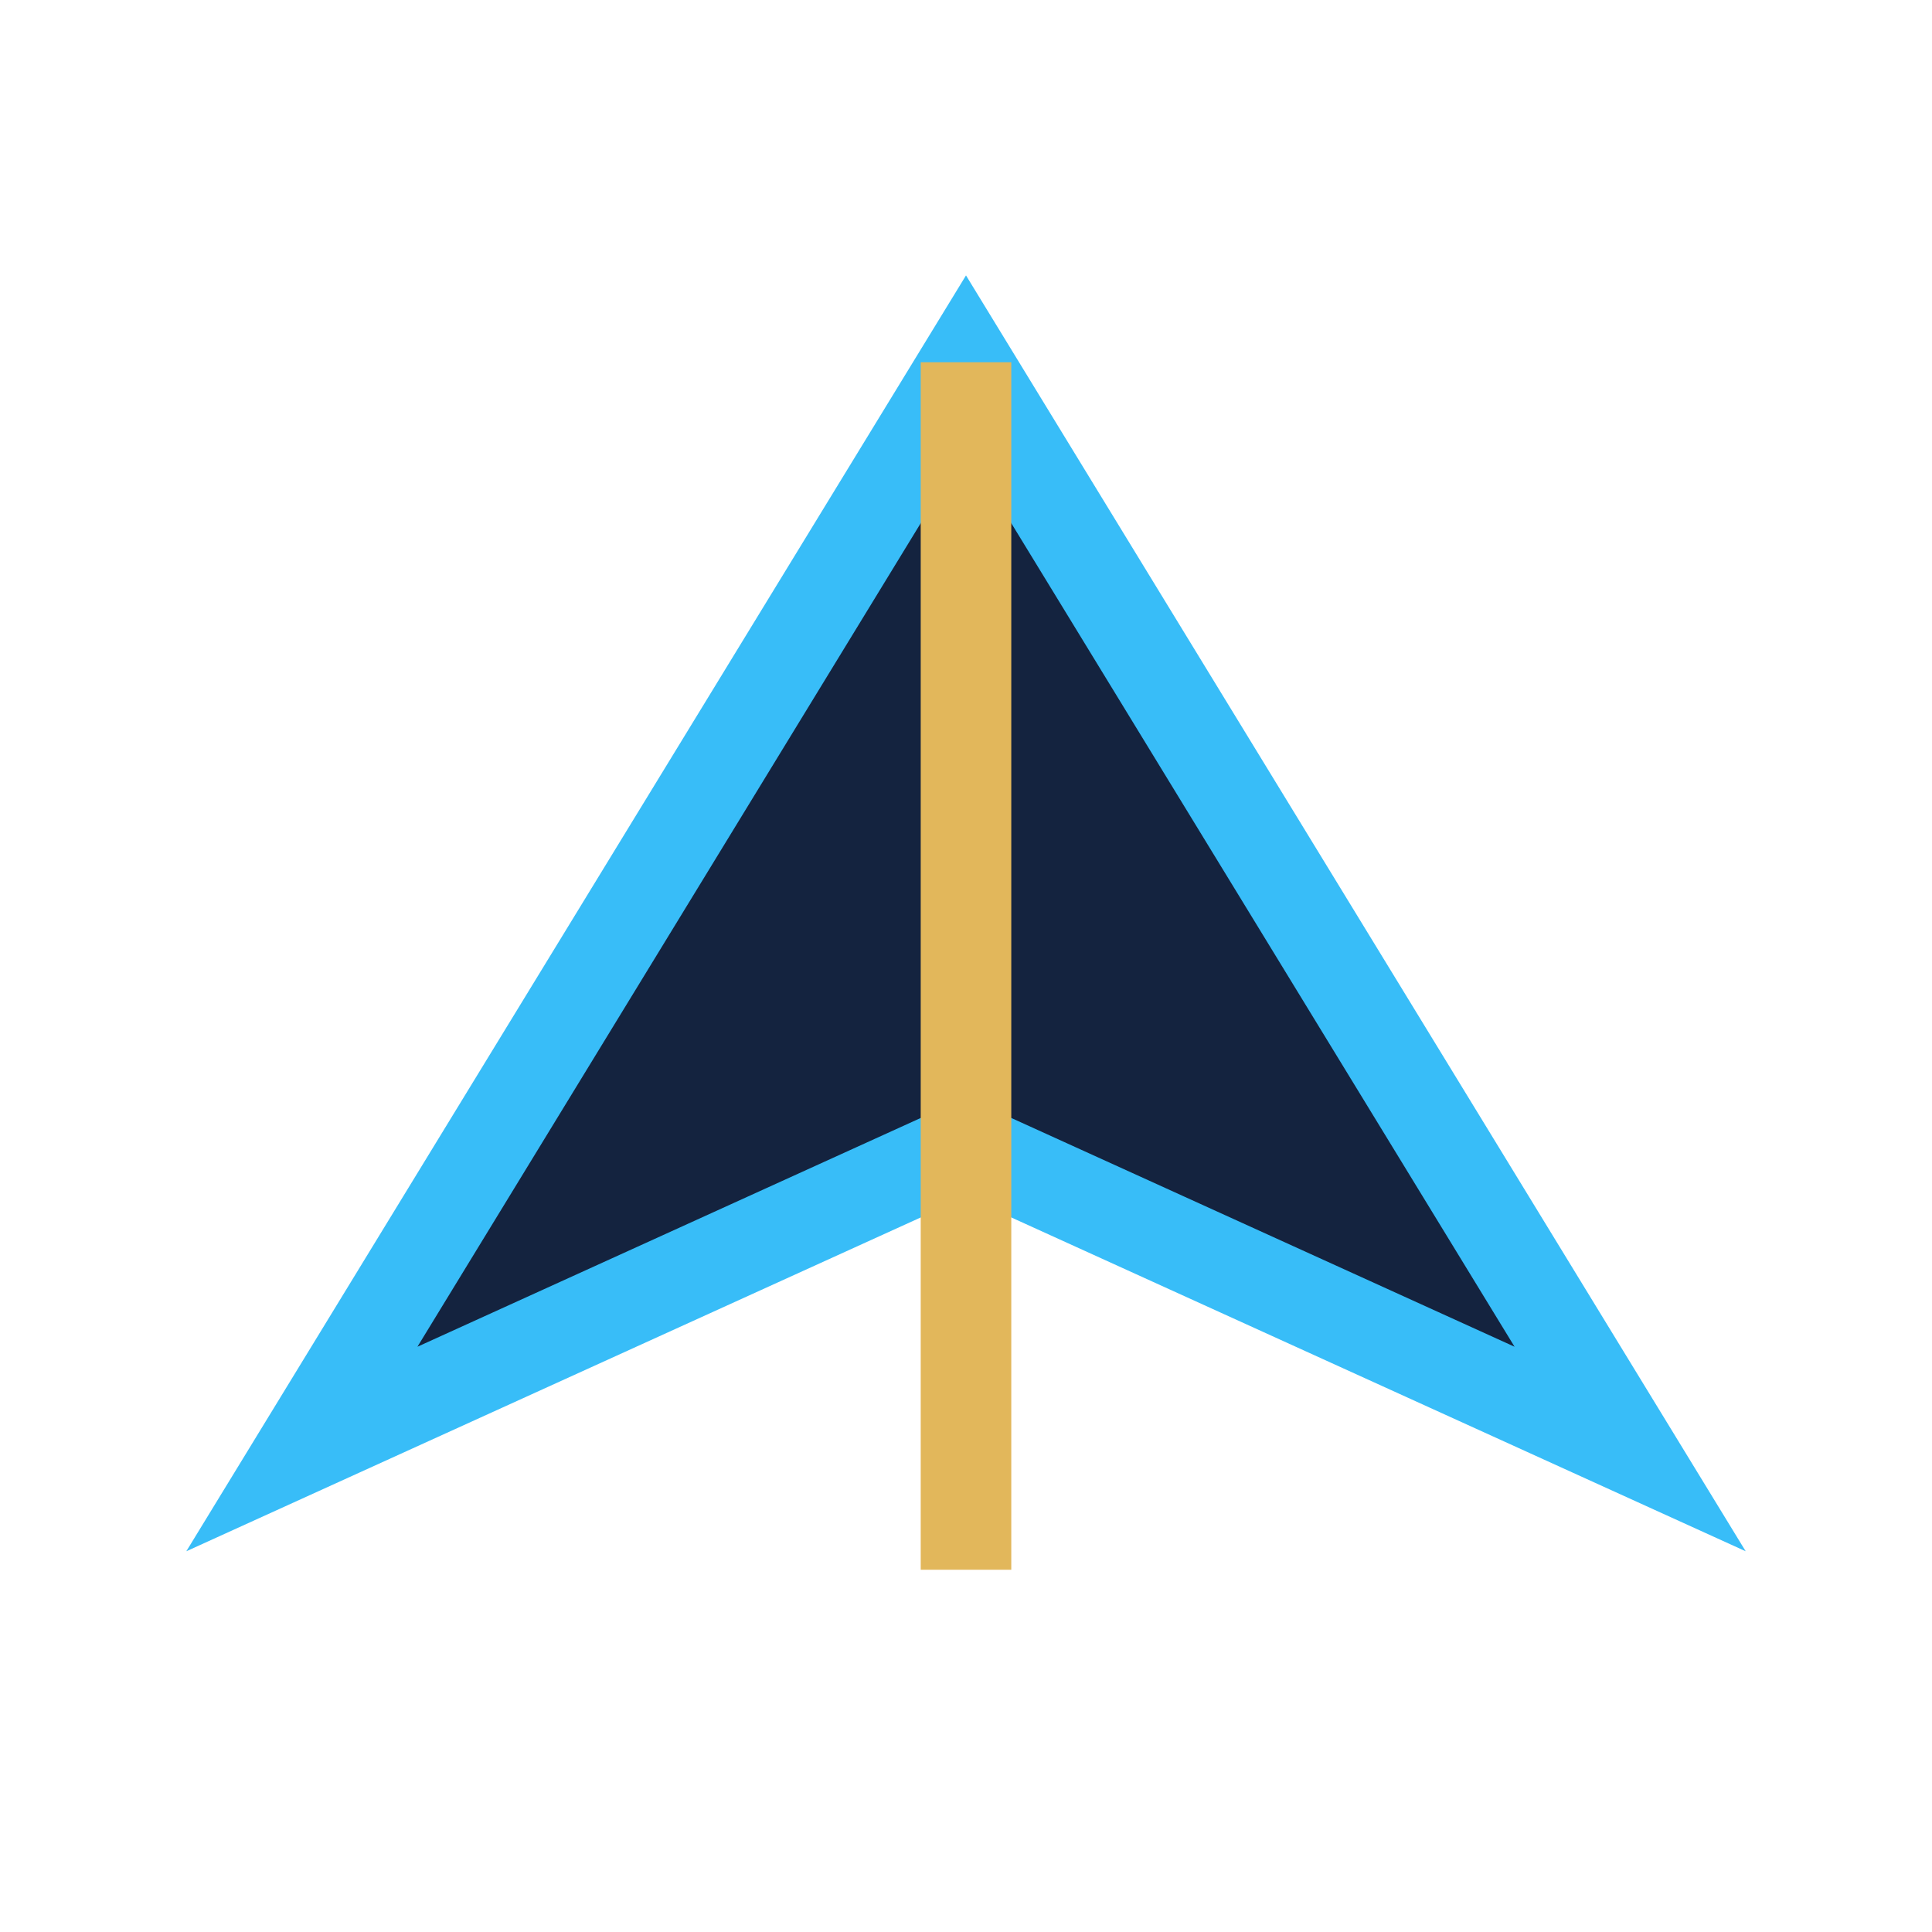
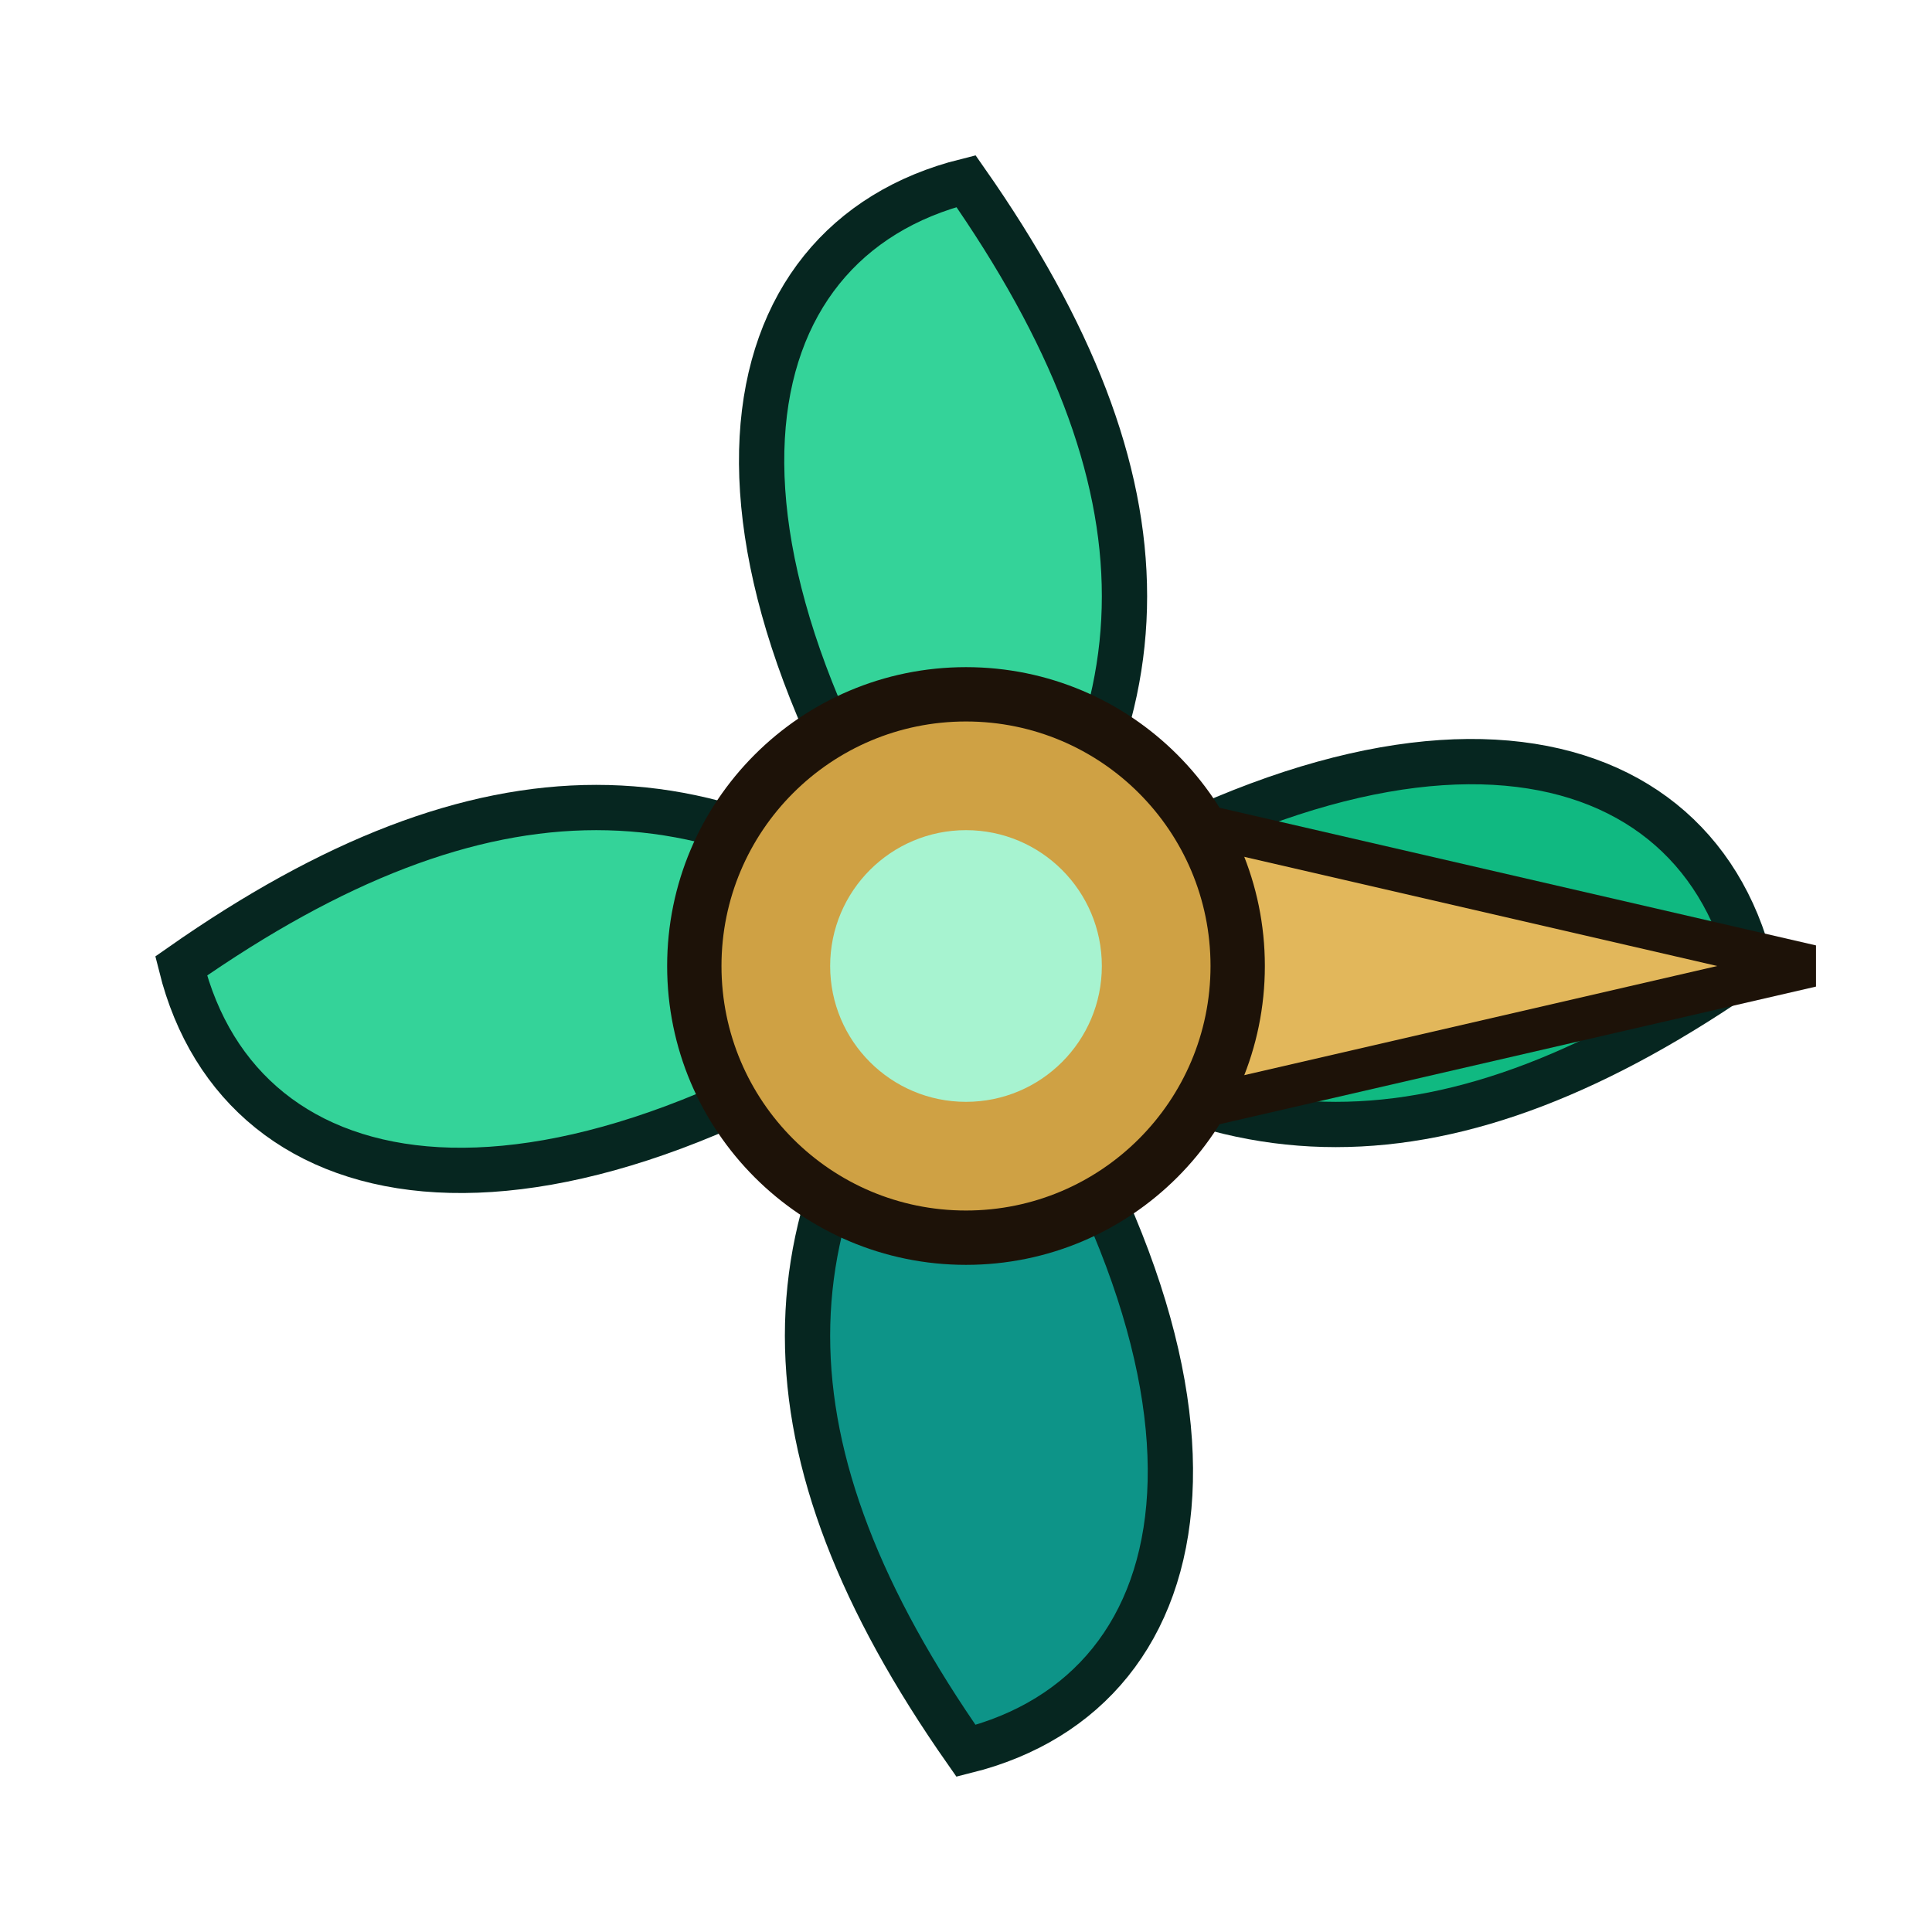
<svg xmlns="http://www.w3.org/2000/svg" viewBox="0 0 64 64" width="64" height="64">
-   <polygon points="10,48 32,12 54,48 32,38" fill="#14233f" stroke="#38bdf8" stroke-width="3" />
-   <line x1="32" y1="12" x2="32" y2="52" stroke="#e2b75b" stroke-width="3" />
+   <path d="M32 32 C22 18, 24 8, 32 6 C39 16, 39 24, 32 32 Z" fill="#34d399" stroke="#062620" stroke-width="1.5" />
+   <path d="M32 32 C46 22, 56 24, 58 32 C48 39, 40 39, 32 32 Z" fill="#10b981" stroke="#062620" stroke-width="1.5" />
+   <path d="M32 32 C42 46, 40 56, 32 58 C25 48, 25 40, 32 32 Z" fill="#0d9488" stroke="#062620" stroke-width="1.5" />
+   <path d="M32 32 C18 42, 8 40, 6 32 C16 25, 24 25, 32 32 Z" fill="#34d399" stroke="#062620" stroke-width="1.5" />
+   <polygon points="60,32 34,26 37,32 34,38" fill="#e2b75b" stroke="#1d1208" stroke-width="1.4" />
+   <circle cx="32" cy="32" r="9" fill="#cfa144" stroke="#1d1208" stroke-width="1.8" />
+   <circle cx="32" cy="32" r="4.5" fill="#a7f3d0" />
</svg>
